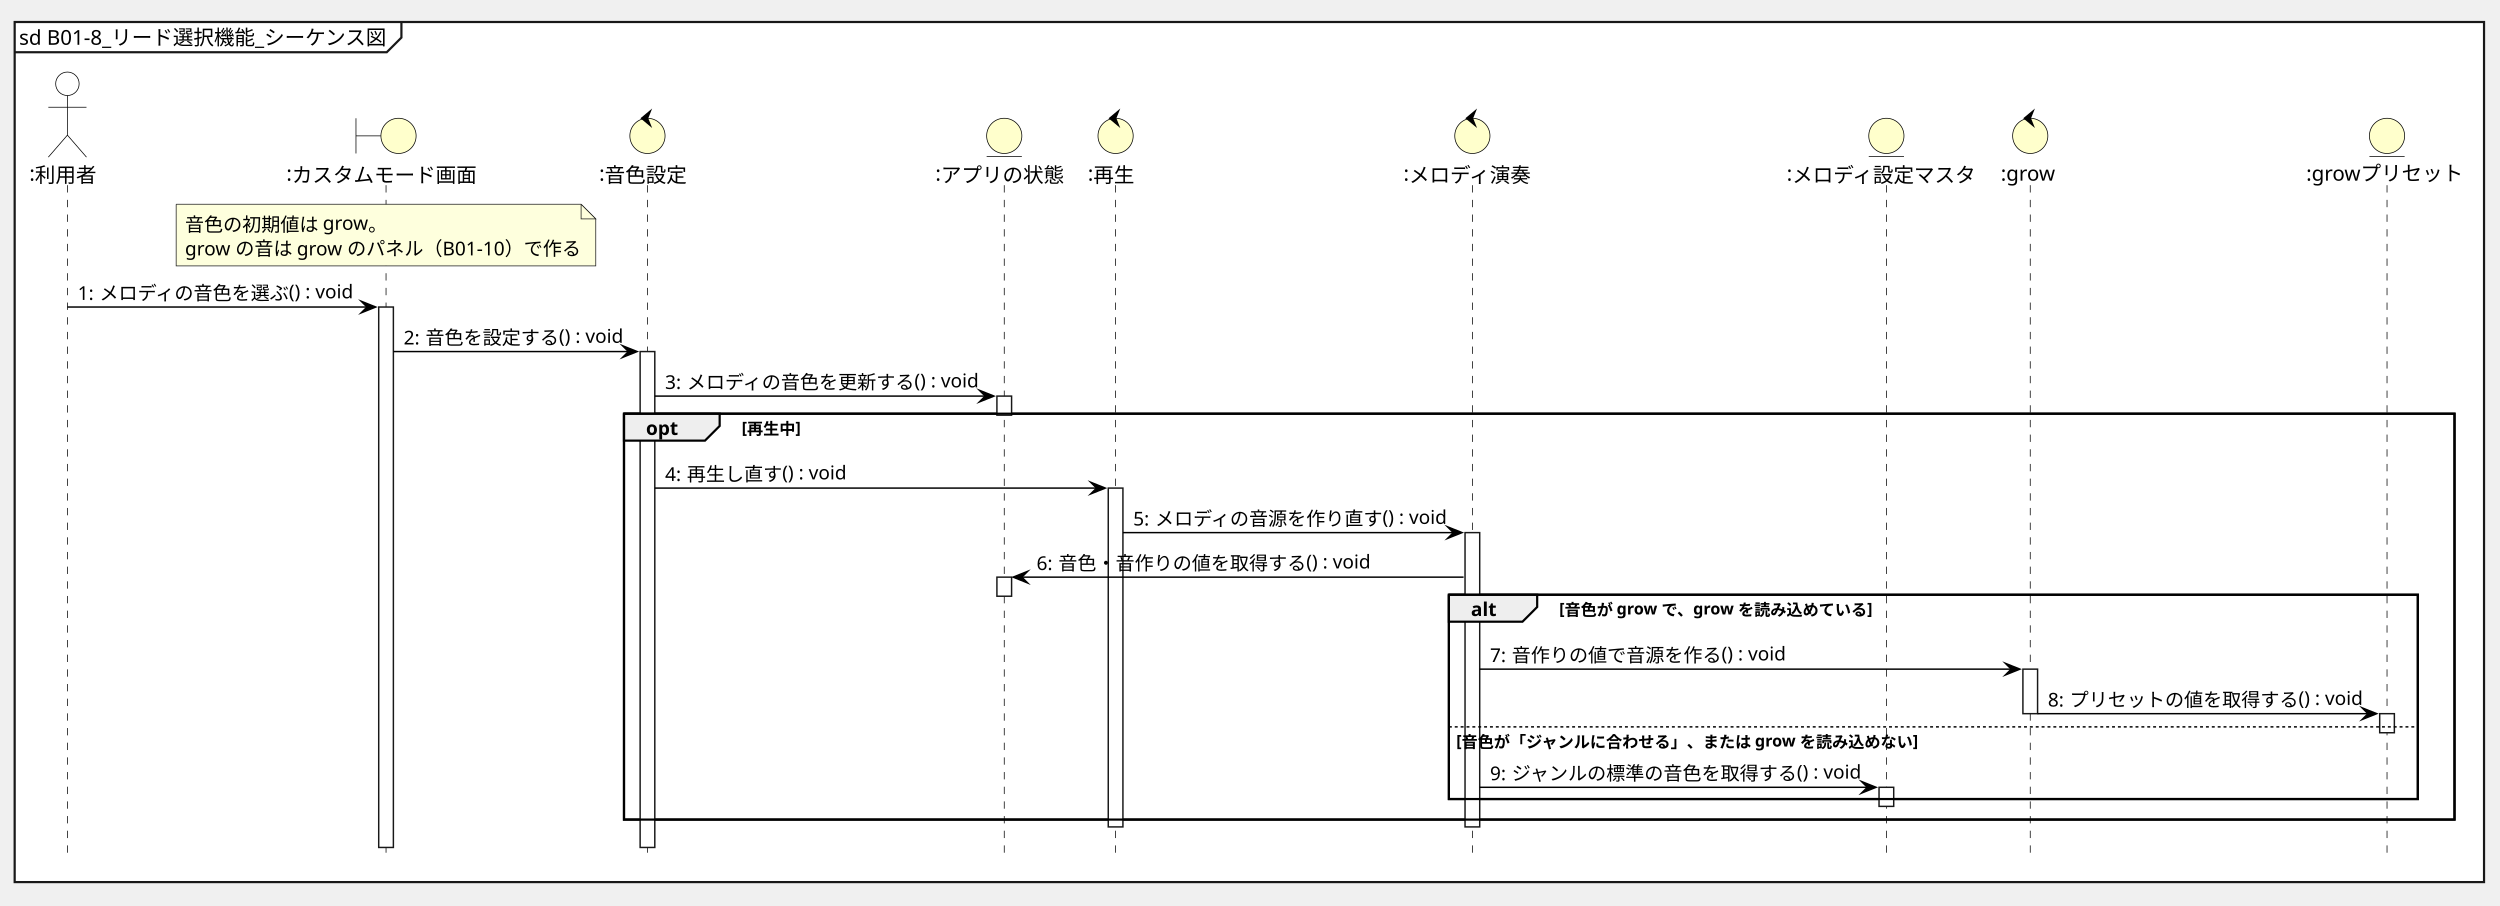
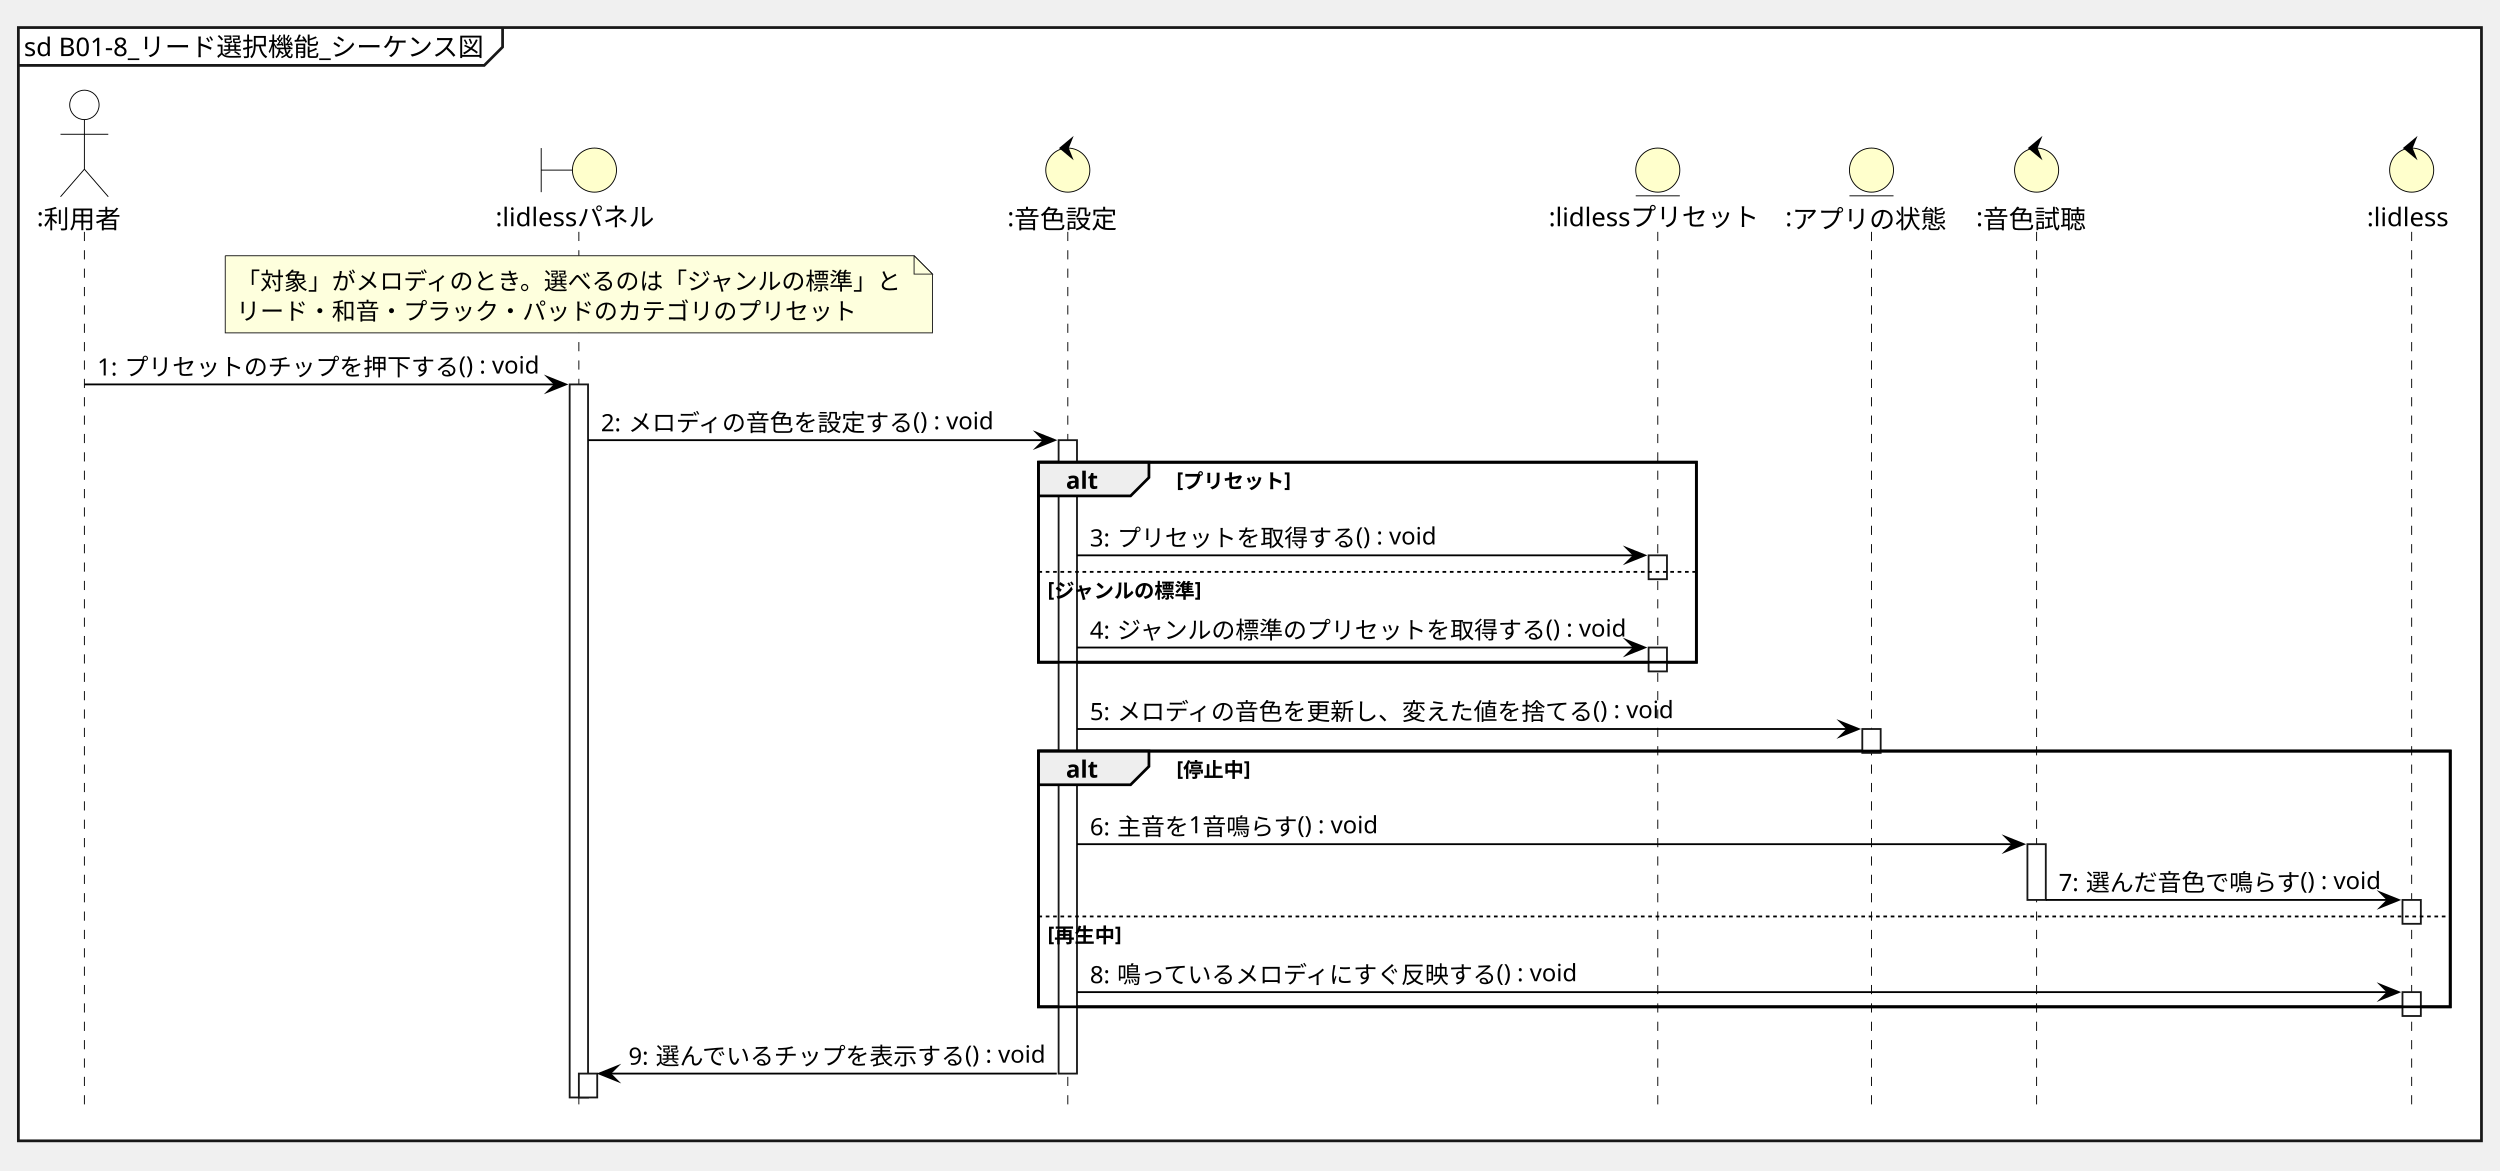
- <svg xmlns="http://www.w3.org/2000/svg" version="1.1" data-diagram-type="SEQUENCE" style="width:1704px;height:617px;background:#FFFFFF;" width="1704px" height="617px" viewBox="0 0 1704 617" zoomAndPan="magnify" preserveAspectRatio="none" contentStyleType="text/css">
+ <svg xmlns="http://www.w3.org/2000/svg" version="1.1" data-diagram-type="SEQUENCE" style="width:1361px;height:637px;background:#FFFFFF;" width="1361px" height="637px" viewBox="0 0 1361 637" zoomAndPan="magnify" preserveAspectRatio="none" contentStyleType="text/css">
  <defs />
  <g font-family="sans-serif" lengthAdjust="spacing">
-     <rect x="10" y="15" width="1683.115" height="586.234" fill="#FFF" style="stroke:#181818;stroke-width:1.5;" />
+     <rect x="10" y="15" width="1340.91" height="606.07" fill="#FFF" style="stroke:#181818;stroke-width:1.5;" />
    <path d="M273.606,15 L273.606,25.609 L263.606,35.609 L10,35.609" style="stroke:#181818;stroke-width:1.5;" fill="none" />
    <text x="13" y="30.533" fill="#000" font-size="14" textLength="253.606">sd B01-8_リード選択機能_シーケンス図</text>
-     <rect x="425.312" y="281.977" width="1247.686" height="276.648" fill="none" style="stroke:#000;stroke-width:1.5;" />
-     <rect x="987.569" y="405.383" width="660.429" height="139.242" fill="none" style="stroke:#000;stroke-width:1.5;" />
+     <rect x="565.312" y="251.625" width="358.184" height="108.891" fill="none" style="stroke:#000;stroke-width:1.5;" />
+     <rect x="565.312" y="408.867" width="768.598" height="139.242" fill="none" style="stroke:#000;stroke-width:1.5;" />
    <g class="participant-lifeline" data-qualified-name="L1" data-entity-uid="part1" id="part1-lifeline" data-source-line="4">
      <g>
-         <rect x="42.445" y="126.219" width="8" height="456.406" fill="#000" fill-opacity="0" />
-         <line x1="45.945" y1="126.219" x2="45.945" y2="582.625" style="stroke:#000;stroke-width:0.5;stroke-dasharray:5,5;" />
+         <rect x="42.445" y="126.219" width="8" height="476.242" fill="#000" fill-opacity="0" />
+         <line x1="45.945" y1="126.219" x2="45.945" y2="602.461" style="stroke:#000;stroke-width:0.5;stroke-dasharray:5,5;" />
      </g>
    </g>
    <g class="participant-lifeline" data-qualified-name="L2" data-entity-uid="part2" id="part2-lifeline" data-source-line="5">
      <g>
-         <rect x="259.628" y="126.219" width="8" height="456.406" fill="#000" fill-opacity="0" />
-         <line x1="263.128" y1="126.219" x2="263.128" y2="582.625" style="stroke:#000;stroke-width:0.5;stroke-dasharray:5,5;" />
+         <rect x="311.628" y="126.219" width="8" height="476.242" fill="#000" fill-opacity="0" />
+         <line x1="315.128" y1="126.219" x2="315.128" y2="602.461" style="stroke:#000;stroke-width:0.5;stroke-dasharray:5,5;" />
      </g>
    </g>
    <g>
-       <rect x="258.128" y="209.273" width="10" height="368.352" fill="#FFF" style="stroke:#181818;stroke-width:1;" />
+       <rect x="310.128" y="209.273" width="10" height="388.188" fill="#FFF" style="stroke:#181818;stroke-width:1;" />
+     </g>
+     <g>
+       <rect x="315.128" y="584.461" width="10" height="13" fill="#FFF" style="stroke:#181818;stroke-width:1;" />
    </g>
    <g class="participant-lifeline" data-qualified-name="L3" data-entity-uid="part3" id="part3-lifeline" data-source-line="6">
      <g>
-         <rect x="437.812" y="126.219" width="8" height="456.406" fill="#000" fill-opacity="0" />
-         <line x1="441.312" y1="126.219" x2="441.312" y2="582.625" style="stroke:#000;stroke-width:0.5;stroke-dasharray:5,5;" />
+         <rect x="577.812" y="126.219" width="8" height="476.242" fill="#000" fill-opacity="0" />
+         <line x1="581.312" y1="126.219" x2="581.312" y2="602.461" style="stroke:#000;stroke-width:0.5;stroke-dasharray:5,5;" />
      </g>
    </g>
    <g>
-       <rect x="436.312" y="239.625" width="10" height="338" fill="#FFF" style="stroke:#181818;stroke-width:1;" />
+       <rect x="576.312" y="239.625" width="10" height="344.836" fill="#FFF" style="stroke:#181818;stroke-width:1;" />
    </g>
    <g class="participant-lifeline" data-qualified-name="L4" data-entity-uid="part4" id="part4-lifeline" data-source-line="7">
      <g>
-         <rect x="680.996" y="126.219" width="8" height="456.406" fill="#000" fill-opacity="0" />
-         <line x1="684.496" y1="126.219" x2="684.496" y2="582.625" style="stroke:#000;stroke-width:0.5;stroke-dasharray:5,5;" />
+         <rect x="898.996" y="126.219" width="8" height="476.242" fill="#000" fill-opacity="0" />
+         <line x1="902.496" y1="126.219" x2="902.496" y2="602.461" style="stroke:#000;stroke-width:0.5;stroke-dasharray:5,5;" />
      </g>
    </g>
    <g>
-       <rect x="679.496" y="269.977" width="10" height="13" fill="#FFF" style="stroke:#181818;stroke-width:1;" />
+       <rect x="897.496" y="302.328" width="10" height="13" fill="#FFF" style="stroke:#181818;stroke-width:1;" />
    </g>
    <g>
-       <rect x="679.496" y="393.383" width="10" height="13" fill="#FFF" style="stroke:#181818;stroke-width:1;" />
+       <rect x="897.496" y="352.516" width="10" height="13" fill="#FFF" style="stroke:#181818;stroke-width:1;" />
    </g>
    <g class="participant-lifeline" data-qualified-name="L5" data-entity-uid="part5" id="part5-lifeline" data-source-line="8">
      <g>
-         <rect x="756.885" y="126.219" width="8" height="456.406" fill="#000" fill-opacity="0" />
-         <line x1="760.385" y1="126.219" x2="760.385" y2="582.625" style="stroke:#000;stroke-width:0.5;stroke-dasharray:5,5;" />
+         <rect x="1015.337" y="126.219" width="8" height="476.242" fill="#000" fill-opacity="0" />
+         <line x1="1018.837" y1="126.219" x2="1018.837" y2="602.461" style="stroke:#000;stroke-width:0.5;stroke-dasharray:5,5;" />
      </g>
    </g>
    <g>
-       <rect x="755.385" y="332.68" width="10" height="230.945" fill="#FFF" style="stroke:#181818;stroke-width:1;" />
+       <rect x="1013.837" y="396.867" width="10" height="13" fill="#FFF" style="stroke:#181818;stroke-width:1;" />
    </g>
    <g class="participant-lifeline" data-qualified-name="L6" data-entity-uid="part6" id="part6-lifeline" data-source-line="9">
      <g>
-         <rect x="1000.069" y="126.219" width="8" height="456.406" fill="#000" fill-opacity="0" />
-         <line x1="1003.569" y1="126.219" x2="1003.569" y2="582.625" style="stroke:#000;stroke-width:0.5;stroke-dasharray:5,5;" />
+         <rect x="1105.227" y="126.219" width="8" height="476.242" fill="#000" fill-opacity="0" />
+         <line x1="1108.727" y1="126.219" x2="1108.727" y2="602.461" style="stroke:#000;stroke-width:0.5;stroke-dasharray:5,5;" />
      </g>
    </g>
    <g>
-       <rect x="998.569" y="363.031" width="10" height="200.594" fill="#FFF" style="stroke:#181818;stroke-width:1;" />
+       <rect x="1103.727" y="459.57" width="10" height="30.352" fill="#FFF" style="stroke:#181818;stroke-width:1;" />
    </g>
    <g class="participant-lifeline" data-qualified-name="L7" data-entity-uid="part7" id="part7-lifeline" data-source-line="10">
      <g>
-         <rect x="1282.252" y="126.219" width="8" height="456.406" fill="#000" fill-opacity="0" />
-         <line x1="1285.752" y1="126.219" x2="1285.752" y2="582.625" style="stroke:#000;stroke-width:0.5;stroke-dasharray:5,5;" />
+         <rect x="1309.41" y="126.219" width="8" height="476.242" fill="#000" fill-opacity="0" />
+         <line x1="1312.91" y1="126.219" x2="1312.91" y2="602.461" style="stroke:#000;stroke-width:0.5;stroke-dasharray:5,5;" />
      </g>
    </g>
    <g>
-       <rect x="1280.752" y="536.625" width="10" height="13" fill="#FFF" style="stroke:#181818;stroke-width:1;" />
-     </g>
-     <g class="participant-lifeline" data-qualified-name="L8" data-entity-uid="part8" id="part8-lifeline" data-source-line="11">
-       <g>
-         <rect x="1380.314" y="126.219" width="8" height="456.406" fill="#000" fill-opacity="0" />
-         <line x1="1383.814" y1="126.219" x2="1383.814" y2="582.625" style="stroke:#000;stroke-width:0.5;stroke-dasharray:5,5;" />
-       </g>
+       <rect x="1307.91" y="489.922" width="10" height="13" fill="#FFF" style="stroke:#181818;stroke-width:1;" />
    </g>
    <g>
-       <rect x="1378.814" y="456.086" width="10" height="30.352" fill="#FFF" style="stroke:#181818;stroke-width:1;" />
-     </g>
-     <g class="participant-lifeline" data-qualified-name="L9" data-entity-uid="part9" id="part9-lifeline" data-source-line="12">
-       <g>
-         <rect x="1623.498" y="126.219" width="8" height="456.406" fill="#000" fill-opacity="0" />
-         <line x1="1626.998" y1="126.219" x2="1626.998" y2="582.625" style="stroke:#000;stroke-width:0.5;stroke-dasharray:5,5;" />
-       </g>
-     </g>
-     <g>
-       <rect x="1621.998" y="486.438" width="10" height="13" fill="#FFF" style="stroke:#181818;stroke-width:1;" />
+       <rect x="1307.91" y="540.109" width="10" height="13" fill="#FFF" style="stroke:#181818;stroke-width:1;" />
    </g>
    <g class="participant participant-head" data-qualified-name="L1" data-entity-uid="part1" id="part1-head" data-source-line="4">
      <text x="20" y="123.143" fill="#000" font-size="14" textLength="45.89">:利用者</text>
      <ellipse cx="45.945" cy="57.109" rx="8" ry="8" fill="#FFF" style="stroke:#000;stroke-width:0.5;" />
      <path d="M45.945,65.109 L45.945,92.109 M32.945,73.109 L58.945,73.109 M45.945,92.109 L32.945,107.109 M45.945,92.109 L58.945,107.109" style="stroke:#000;stroke-width:0.5;" fill="none" />
    </g>
    <g class="participant participant-head" data-qualified-name="L2" data-entity-uid="part2" id="part2-head" data-source-line="5">
-       <text x="195.184" y="123.143" fill="#000" font-size="14" textLength="129.89">:カスタムモード画面</text>
-       <path d="M242.628,80.609 L242.628,104.609 M242.628,92.609 L259.628,92.609" style="stroke:#000;stroke-width:0.5;" fill="none" />
-       <ellipse cx="271.628" cy="92.609" rx="12" ry="12" fill="#FFC" style="stroke:#000;stroke-width:0.5;" />
+       <text x="269.732" y="123.143" fill="#000" font-size="14" textLength="84.793">:lidlessパネル</text>
+       <path d="M294.628,80.609 L294.628,104.609 M294.628,92.609 L311.628,92.609" style="stroke:#000;stroke-width:0.5;" fill="none" />
+       <ellipse cx="323.628" cy="92.609" rx="12" ry="12" fill="#FFC" style="stroke:#000;stroke-width:0.5;" />
    </g>
    <g class="participant participant-head" data-qualified-name="L3" data-entity-uid="part3" id="part3-head" data-source-line="6">
-       <text x="408.367" y="123.143" fill="#000" font-size="14" textLength="59.89">:音色設定</text>
-       <ellipse cx="441.312" cy="92.609" rx="12" ry="12" fill="#FFC" style="stroke:#000;stroke-width:0.5;" />
-       <polygon points="437.312,80.609,443.312,75.609,441.312,80.609,443.312,85.609,437.312,80.609" fill="#000" style="stroke:#000;stroke-width:1;stroke-linejoin:miter;stroke-miterlimit:10;" />
+       <text x="548.367" y="123.143" fill="#000" font-size="14" textLength="59.89">:音色設定</text>
+       <ellipse cx="581.312" cy="92.609" rx="12" ry="12" fill="#FFC" style="stroke:#000;stroke-width:0.5;" />
+       <polygon points="577.312,80.609,583.312,75.609,581.312,80.609,583.312,85.609,577.312,80.609" fill="#000" style="stroke:#000;stroke-width:1;stroke-linejoin:miter;stroke-miterlimit:10;" />
    </g>
    <g class="participant participant-head" data-qualified-name="L4" data-entity-uid="part4" id="part4-head" data-source-line="7">
-       <text x="637.551" y="123.143" fill="#000" font-size="14" textLength="87.89">:アプリの状態</text>
-       <ellipse cx="684.496" cy="92.609" rx="12" ry="12" fill="#FFC" style="stroke:#000;stroke-width:0.5;" />
-       <line x1="672.496" y1="106.609" x2="696.496" y2="106.609" style="stroke:#000;stroke-width:0.5;" />
+       <text x="843.099" y="123.143" fill="#000" font-size="14" textLength="112.793">:lidlessプリセット</text>
+       <ellipse cx="902.496" cy="92.609" rx="12" ry="12" fill="#FFC" style="stroke:#000;stroke-width:0.5;" />
+       <line x1="890.496" y1="106.609" x2="914.496" y2="106.609" style="stroke:#000;stroke-width:0.5;" />
    </g>
    <g class="participant participant-head" data-qualified-name="L5" data-entity-uid="part5" id="part5-head" data-source-line="8">
-       <text x="741.44" y="123.143" fill="#000" font-size="14" textLength="31.89">:再生</text>
-       <ellipse cx="760.385" cy="92.609" rx="12" ry="12" fill="#FFC" style="stroke:#000;stroke-width:0.5;" />
-       <polygon points="756.385,80.609,762.385,75.609,760.385,80.609,762.385,85.609,756.385,80.609" fill="#000" style="stroke:#000;stroke-width:1;stroke-linejoin:miter;stroke-miterlimit:10;" />
+       <text x="971.892" y="123.143" fill="#000" font-size="14" textLength="87.89">:アプリの状態</text>
+       <ellipse cx="1018.837" cy="92.609" rx="12" ry="12" fill="#FFC" style="stroke:#000;stroke-width:0.5;" />
+       <line x1="1006.837" y1="106.609" x2="1030.837" y2="106.609" style="stroke:#000;stroke-width:0.5;" />
    </g>
    <g class="participant participant-head" data-qualified-name="L6" data-entity-uid="part6" id="part6-head" data-source-line="9">
-       <text x="956.624" y="123.143" fill="#000" font-size="14" textLength="87.89">:メロディ演奏</text>
-       <ellipse cx="1003.569" cy="92.609" rx="12" ry="12" fill="#FFC" style="stroke:#000;stroke-width:0.5;" />
-       <polygon points="999.569,80.609,1005.569,75.609,1003.569,80.609,1005.569,85.609,999.569,80.609" fill="#000" style="stroke:#000;stroke-width:1;stroke-linejoin:miter;stroke-miterlimit:10;" />
+       <text x="1075.782" y="123.143" fill="#000" font-size="14" textLength="59.89">:音色試聴</text>
+       <ellipse cx="1108.727" cy="92.609" rx="12" ry="12" fill="#FFC" style="stroke:#000;stroke-width:0.5;" />
+       <polygon points="1104.727,80.609,1110.727,75.609,1108.727,80.609,1110.727,85.609,1104.727,80.609" fill="#000" style="stroke:#000;stroke-width:1;stroke-linejoin:miter;stroke-miterlimit:10;" />
    </g>
    <g class="participant participant-head" data-qualified-name="L7" data-entity-uid="part7" id="part7-head" data-source-line="10">
-       <text x="1217.808" y="123.143" fill="#000" font-size="14" textLength="129.89">:メロディ設定マスタ</text>
-       <ellipse cx="1285.752" cy="92.609" rx="12" ry="12" fill="#FFC" style="stroke:#000;stroke-width:0.5;" />
-       <line x1="1273.752" y1="106.609" x2="1297.752" y2="106.609" style="stroke:#000;stroke-width:0.5;" />
+       <text x="1288.514" y="123.143" fill="#000" font-size="14" textLength="42.793">:lidless</text>
+       <ellipse cx="1312.91" cy="92.609" rx="12" ry="12" fill="#FFC" style="stroke:#000;stroke-width:0.5;" />
+       <polygon points="1308.91,80.609,1314.91,75.609,1312.91,80.609,1314.91,85.609,1308.91,80.609" fill="#000" style="stroke:#000;stroke-width:1;stroke-linejoin:miter;stroke-miterlimit:10;" />
    </g>
-     <g class="participant participant-head" data-qualified-name="L8" data-entity-uid="part8" id="part8-head" data-source-line="11">
-       <text x="1363.697" y="123.143" fill="#000" font-size="14" textLength="34.234">:grow</text>
-       <ellipse cx="1383.814" cy="92.609" rx="12" ry="12" fill="#FFC" style="stroke:#000;stroke-width:0.5;" />
-       <polygon points="1379.814,80.609,1385.814,75.609,1383.814,80.609,1385.814,85.609,1379.814,80.609" fill="#000" style="stroke:#000;stroke-width:1;stroke-linejoin:miter;stroke-miterlimit:10;" />
+     <path d="M122.628,139.219 L122.628,181.219 L507.628,181.219 L507.628,149.219 L497.628,139.219 L122.628,139.219" style="stroke:#181818;stroke-width:0.5;" fill="#FEFFDD" />
+     <path d="M497.628,139.219 L497.628,149.219 L507.628,149.219 L497.628,139.219" style="stroke:#181818;stroke-width:0.5;" fill="#FEFFDD" />
+     <text x="128.628" y="157.714" fill="#000" font-size="13" textLength="364">「対象」がメロディのとき。選べるのは「ジャンルの標準」と</text>
+     <text x="128.628" y="174.065" fill="#000" font-size="13" textLength="338">リード・和音・プラック・パッドのカテゴリのプリセット</text>
+     <g class="message" data-entity-1="part1" data-entity-2="part2" id="msg1" data-source-line="14">
+       <polygon points="298.128,205.273,308.128,209.273,298.128,213.273,302.128,209.273" fill="#000" style="stroke:#000;stroke-width:1;stroke-linejoin:miter;stroke-miterlimit:10;" />
+       <line x1="45.945" y1="209.273" x2="304.128" y2="209.273" style="stroke:#000;stroke-width:1;" />
+       <text x="52.945" y="204.417" fill="#000" font-size="13" textLength="10.842">1:</text>
+       <text x="67.787" y="204.417" fill="#000" font-size="13" textLength="225.342">プリセットのチップを押下する() : void</text>
    </g>
-     <g class="participant participant-head" data-qualified-name="L9" data-entity-uid="part9" id="part9-head" data-source-line="12">
-       <text x="1571.881" y="123.143" fill="#000" font-size="14" textLength="104.234">:growプリセット</text>
-       <ellipse cx="1626.998" cy="92.609" rx="12" ry="12" fill="#FFC" style="stroke:#000;stroke-width:0.5;" />
-       <line x1="1614.998" y1="106.609" x2="1638.998" y2="106.609" style="stroke:#000;stroke-width:0.5;" />
+     <g class="message" data-entity-1="part2" data-entity-2="part3" id="msg2" data-source-line="16">
+       <polygon points="564.312,235.625,574.312,239.625,564.312,243.625,568.312,239.625" fill="#000" style="stroke:#000;stroke-width:1;stroke-linejoin:miter;stroke-miterlimit:10;" />
+       <line x1="320.128" y1="239.625" x2="570.312" y2="239.625" style="stroke:#000;stroke-width:1;" />
+       <text x="327.128" y="234.769" fill="#000" font-size="13" textLength="10.842">2:</text>
+       <text x="341.97" y="234.769" fill="#000" font-size="13" textLength="199.342">メロディの音色を設定する() : void</text>
    </g>
-     <path d="M120.073,139.219 L120.073,181.219 L406.073,181.219 L406.073,149.219 L396.073,139.219 L120.073,139.219" style="stroke:#181818;stroke-width:0.5;" fill="#FEFFDD" />
-     <path d="M396.073,139.219 L396.073,149.219 L406.073,149.219 L396.073,139.219" style="stroke:#181818;stroke-width:0.5;" fill="#FEFFDD" />
-     <text x="126.073" y="157.714" fill="#000" font-size="13" textLength="135.789">音色の初期値は grow。</text>
-     <text x="126.073" y="174.065" fill="#000" font-size="13" textLength="265.11">grow の音は grow のパネル（B01-10）で作る</text>
-     <g class="message" data-entity-1="part1" data-entity-2="part2" id="msg1" data-source-line="16">
-       <polygon points="246.128,205.273,256.128,209.273,246.128,213.273,250.128,209.273" fill="#000" style="stroke:#000;stroke-width:1;stroke-linejoin:miter;stroke-miterlimit:10;" />
-       <line x1="45.945" y1="209.273" x2="252.128" y2="209.273" style="stroke:#000;stroke-width:1;" />
-       <text x="52.945" y="204.417" fill="#000" font-size="13" textLength="10.842">1:</text>
-       <text x="67.787" y="204.417" fill="#000" font-size="13" textLength="173.342">メロディの音色を選ぶ() : void</text>
+     <path d="M565.312,251.625 L625.483,251.625 L625.483,259.977 L615.483,269.977 L565.312,269.977 L565.312,251.625" style="stroke:#000;stroke-width:1.5;" fill="#EEE" />
+     <rect x="565.312" y="251.625" width="358.184" height="108.891" fill="none" style="stroke:#000;stroke-width:1.5;" />
+     <text x="580.312" y="266.12" fill="#000" font-size="13" textLength="15.171" font-weight="700">alt</text>
+     <text x="640.483" y="265.044" fill="#000" font-size="11" textLength="64.045" font-weight="700">[プリセット]</text>
+     <g class="message" data-entity-1="part3" data-entity-2="part4" id="msg3" data-source-line="19">
+       <polygon points="885.496,298.328,895.496,302.328,885.496,306.328,889.496,302.328" fill="#000" style="stroke:#000;stroke-width:1;stroke-linejoin:miter;stroke-miterlimit:10;" />
+       <line x1="586.312" y1="302.328" x2="891.496" y2="302.328" style="stroke:#000;stroke-width:1;" />
+       <text x="593.312" y="297.472" fill="#000" font-size="13" textLength="10.842">3:</text>
+       <text x="608.154" y="297.472" fill="#000" font-size="13" textLength="173.342">プリセットを取得する() : void</text>
    </g>
-     <g class="message" data-entity-1="part2" data-entity-2="part3" id="msg2" data-source-line="18">
-       <polygon points="424.312,235.625,434.312,239.625,424.312,243.625,428.312,239.625" fill="#000" style="stroke:#000;stroke-width:1;stroke-linejoin:miter;stroke-miterlimit:10;" />
-       <line x1="268.128" y1="239.625" x2="430.312" y2="239.625" style="stroke:#000;stroke-width:1;" />
-       <text x="275.128" y="234.769" fill="#000" font-size="13" textLength="10.842">2:</text>
-       <text x="289.97" y="234.769" fill="#000" font-size="13" textLength="134.342">音色を設定する() : void</text>
+     <line x1="565.312" y1="311.328" x2="923.496" y2="311.328" style="stroke:#000;stroke-width:1;stroke-dasharray:2,2;" />
+     <text x="570.312" y="324.747" fill="#000" font-size="11" textLength="86.732" font-weight="700">[ジャンルの標準]</text>
+     <g class="message" data-entity-1="part3" data-entity-2="part4" id="msg4" data-source-line="23">
+       <polygon points="885.496,348.516,895.496,352.516,885.496,356.516,889.496,352.516" fill="#000" style="stroke:#000;stroke-width:1;stroke-linejoin:miter;stroke-miterlimit:10;" />
+       <line x1="586.312" y1="352.516" x2="891.496" y2="352.516" style="stroke:#000;stroke-width:1;" />
+       <text x="593.312" y="347.659" fill="#000" font-size="13" textLength="10.842">4:</text>
+       <text x="608.154" y="347.659" fill="#000" font-size="13" textLength="277.342">ジャンルの標準のプリセットを取得する() : void</text>
    </g>
-     <g class="message" data-entity-1="part3" data-entity-2="part4" id="msg3" data-source-line="20">
-       <polygon points="667.496,265.977,677.496,269.977,667.496,273.977,671.496,269.977" fill="#000" style="stroke:#000;stroke-width:1;stroke-linejoin:miter;stroke-miterlimit:10;" />
-       <line x1="446.312" y1="269.977" x2="673.496" y2="269.977" style="stroke:#000;stroke-width:1;" />
-       <text x="453.312" y="265.12" fill="#000" font-size="13" textLength="10.842">3:</text>
-       <text x="468.154" y="265.12" fill="#000" font-size="13" textLength="199.342">メロディの音色を更新する() : void</text>
+     <g class="message" data-entity-1="part3" data-entity-2="part5" id="msg5" data-source-line="27">
+       <polygon points="1001.837,392.867,1011.837,396.867,1001.837,400.867,1005.837,396.867" fill="#000" style="stroke:#000;stroke-width:1;stroke-linejoin:miter;stroke-miterlimit:10;" />
+       <line x1="586.312" y1="396.867" x2="1007.837" y2="396.867" style="stroke:#000;stroke-width:1;" />
+       <text x="593.312" y="392.011" fill="#000" font-size="13" textLength="10.842">5:</text>
+       <text x="608.154" y="392.011" fill="#000" font-size="13" textLength="303.342">メロディの音色を更新し、変えた値を捨てる() : void</text>
    </g>
-     <path d="M425.312,281.977 L490.523,281.977 L490.523,290.328 L480.523,300.328 L425.312,300.328 L425.312,281.977" style="stroke:#000;stroke-width:1.5;" fill="#EEE" />
-     <rect x="425.312" y="281.977" width="1247.686" height="276.648" fill="none" style="stroke:#000;stroke-width:1.5;" />
-     <text x="440.312" y="296.472" fill="#000" font-size="13" textLength="20.211" font-weight="700">opt</text>
-     <text x="505.523" y="295.396" fill="#000" font-size="11" textLength="41.357" font-weight="700">[再生中]</text>
-     <g class="message" data-entity-1="part3" data-entity-2="part5" id="msg4" data-source-line="24">
-       <polygon points="743.385,328.68,753.385,332.68,743.385,336.68,747.385,332.68" fill="#000" style="stroke:#000;stroke-width:1;stroke-linejoin:miter;stroke-miterlimit:10;" />
-       <line x1="446.312" y1="332.68" x2="749.385" y2="332.68" style="stroke:#000;stroke-width:1;" />
-       <text x="453.312" y="327.823" fill="#000" font-size="13" textLength="10.842">4:</text>
-       <text x="468.154" y="327.823" fill="#000" font-size="13" textLength="108.342">再生し直す() : void</text>
+     <path d="M565.312,408.867 L625.483,408.867 L625.483,417.219 L615.483,427.219 L565.312,427.219 L565.312,408.867" style="stroke:#000;stroke-width:1.5;" fill="#EEE" />
+     <rect x="565.312" y="408.867" width="768.598" height="139.242" fill="none" style="stroke:#000;stroke-width:1.5;" />
+     <text x="580.312" y="423.362" fill="#000" font-size="13" textLength="15.171" font-weight="700">alt</text>
+     <text x="640.483" y="422.286" fill="#000" font-size="11" textLength="41.357" font-weight="700">[停止中]</text>
+     <g class="message" data-entity-1="part3" data-entity-2="part6" id="msg6" data-source-line="31">
+       <polygon points="1091.727,455.57,1101.727,459.57,1091.727,463.57,1095.727,459.57" fill="#000" style="stroke:#000;stroke-width:1;stroke-linejoin:miter;stroke-miterlimit:10;" />
+       <line x1="586.312" y1="459.57" x2="1097.727" y2="459.57" style="stroke:#000;stroke-width:1;" />
+       <text x="593.312" y="454.714" fill="#000" font-size="13" textLength="10.842">6:</text>
+       <text x="608.154" y="454.714" fill="#000" font-size="13" textLength="141.572">主音を1音鳴らす() : void</text>
    </g>
-     <g class="message" data-entity-1="part5" data-entity-2="part6" id="msg5" data-source-line="26">
-       <polygon points="986.569,359.031,996.569,363.031,986.569,367.031,990.569,363.031" fill="#000" style="stroke:#000;stroke-width:1;stroke-linejoin:miter;stroke-miterlimit:10;" />
-       <line x1="765.385" y1="363.031" x2="992.569" y2="363.031" style="stroke:#000;stroke-width:1;" />
-       <text x="772.385" y="358.175" fill="#000" font-size="13" textLength="10.842">5:</text>
-       <text x="787.227" y="358.175" fill="#000" font-size="13" textLength="199.342">メロディの音源を作り直す() : void</text>
+     <g class="message" data-entity-1="part6" data-entity-2="part7" id="msg7" data-source-line="33">
+       <polygon points="1295.91,485.922,1305.91,489.922,1295.91,493.922,1299.91,489.922" fill="#000" style="stroke:#000;stroke-width:1;stroke-linejoin:miter;stroke-miterlimit:10;" />
+       <line x1="1113.727" y1="489.922" x2="1301.91" y2="489.922" style="stroke:#000;stroke-width:1;" />
+       <text x="1120.727" y="485.065" fill="#000" font-size="13" textLength="10.842">7:</text>
+       <text x="1135.568" y="485.065" fill="#000" font-size="13" textLength="160.342">選んだ音色で鳴らす() : void</text>
    </g>
-     <g class="message" data-entity-1="part6" data-entity-2="part4" id="msg6" data-source-line="28">
-       <polygon points="700.496,389.383,690.496,393.383,700.496,397.383,696.496,393.383" fill="#000" style="stroke:#000;stroke-width:1;stroke-linejoin:miter;stroke-miterlimit:10;" />
-       <line x1="694.496" y1="393.383" x2="997.569" y2="393.383" style="stroke:#000;stroke-width:1;" />
-       <text x="706.496" y="388.526" fill="#000" font-size="13" textLength="10.842">6:</text>
-       <text x="721.337" y="388.526" fill="#000" font-size="13" textLength="212.342">音色・音作りの値を取得する() : void</text>
+     <line x1="565.312" y1="498.922" x2="1333.91" y2="498.922" style="stroke:#000;stroke-width:1;stroke-dasharray:2,2;" />
+     <text x="570.312" y="512.341" fill="#000" font-size="11" textLength="41.357" font-weight="700">[再生中]</text>
+     <g class="message" data-entity-1="part3" data-entity-2="part7" id="msg8" data-source-line="38">
+       <polygon points="1295.91,536.109,1305.91,540.109,1295.91,544.109,1299.91,540.109" fill="#000" style="stroke:#000;stroke-width:1;stroke-linejoin:miter;stroke-miterlimit:10;" />
+       <line x1="586.312" y1="540.109" x2="1301.91" y2="540.109" style="stroke:#000;stroke-width:1;" />
+       <text x="593.312" y="535.253" fill="#000" font-size="13" textLength="10.842">8:</text>
+       <text x="608.154" y="535.253" fill="#000" font-size="13" textLength="251.342">鳴っているメロディにすぐ反映する() : void</text>
    </g>
-     <path d="M987.569,405.383 L1047.74,405.383 L1047.74,413.734 L1037.74,423.734 L987.569,423.734 L987.569,405.383" style="stroke:#000;stroke-width:1.5;" fill="#EEE" />
-     <rect x="987.569" y="405.383" width="660.429" height="139.242" fill="none" style="stroke:#000;stroke-width:1.5;" />
-     <text x="1002.569" y="419.878" fill="#000" font-size="13" textLength="15.171" font-weight="700">alt</text>
-     <text x="1062.74" y="418.802" fill="#000" font-size="11" textLength="216.514" font-weight="700">[音色が grow で、grow を読み込めている]</text>
-     <g class="message" data-entity-1="part6" data-entity-2="part8" id="msg7" data-source-line="32">
-       <polygon points="1366.814,452.086,1376.814,456.086,1366.814,460.086,1370.814,456.086" fill="#000" style="stroke:#000;stroke-width:1;stroke-linejoin:miter;stroke-miterlimit:10;" />
-       <line x1="1008.569" y1="456.086" x2="1372.814" y2="456.086" style="stroke:#000;stroke-width:1;" />
-       <text x="1015.569" y="451.229" fill="#000" font-size="13" textLength="10.842">7:</text>
-       <text x="1030.411" y="451.229" fill="#000" font-size="13" textLength="186.342">音作りの値で音源を作る() : void</text>
-     </g>
-     <g class="message" data-entity-1="part8" data-entity-2="part9" id="msg8" data-source-line="34">
-       <polygon points="1609.998,482.438,1619.998,486.438,1609.998,490.438,1613.998,486.438" fill="#000" style="stroke:#000;stroke-width:1;stroke-linejoin:miter;stroke-miterlimit:10;" />
-       <line x1="1388.814" y1="486.438" x2="1615.998" y2="486.438" style="stroke:#000;stroke-width:1;" />
-       <text x="1395.814" y="481.581" fill="#000" font-size="13" textLength="10.842">8:</text>
-       <text x="1410.656" y="481.581" fill="#000" font-size="13" textLength="199.342">プリセットの値を取得する() : void</text>
-     </g>
-     <line x1="987.569" y1="495.438" x2="1647.998" y2="495.438" style="stroke:#000;stroke-width:1;stroke-dasharray:2,2;" />
-     <text x="992.569" y="508.856" fill="#000" font-size="11" textLength="323.308" font-weight="700">[音色が「ジャンルに合わせる」、または grow を読み込めない]</text>
-     <g class="message" data-entity-1="part6" data-entity-2="part7" id="msg9" data-source-line="39">
-       <polygon points="1268.752,532.625,1278.752,536.625,1268.752,540.625,1272.752,536.625" fill="#000" style="stroke:#000;stroke-width:1;stroke-linejoin:miter;stroke-miterlimit:10;" />
-       <line x1="1008.569" y1="536.625" x2="1274.752" y2="536.625" style="stroke:#000;stroke-width:1;" />
-       <text x="1015.569" y="531.769" fill="#000" font-size="13" textLength="10.842">9:</text>
-       <text x="1030.411" y="531.769" fill="#000" font-size="13" textLength="238.342">ジャンルの標準の音色を取得する() : void</text>
+     <g class="message" data-entity-1="part3" data-entity-2="part2" id="msg9" data-source-line="42">
+       <polygon points="336.128,580.461,326.128,584.461,336.128,588.461,332.128,584.461" fill="#000" style="stroke:#000;stroke-width:1;stroke-linejoin:miter;stroke-miterlimit:10;" />
+       <line x1="330.128" y1="584.461" x2="575.312" y2="584.461" style="stroke:#000;stroke-width:1;" />
+       <text x="342.128" y="579.604" fill="#000" font-size="13" textLength="10.842">9:</text>
+       <text x="356.97" y="579.604" fill="#000" font-size="13" textLength="212.342">選んでいるチップを表示する() : void</text>
    </g>
  </g>
</svg>
